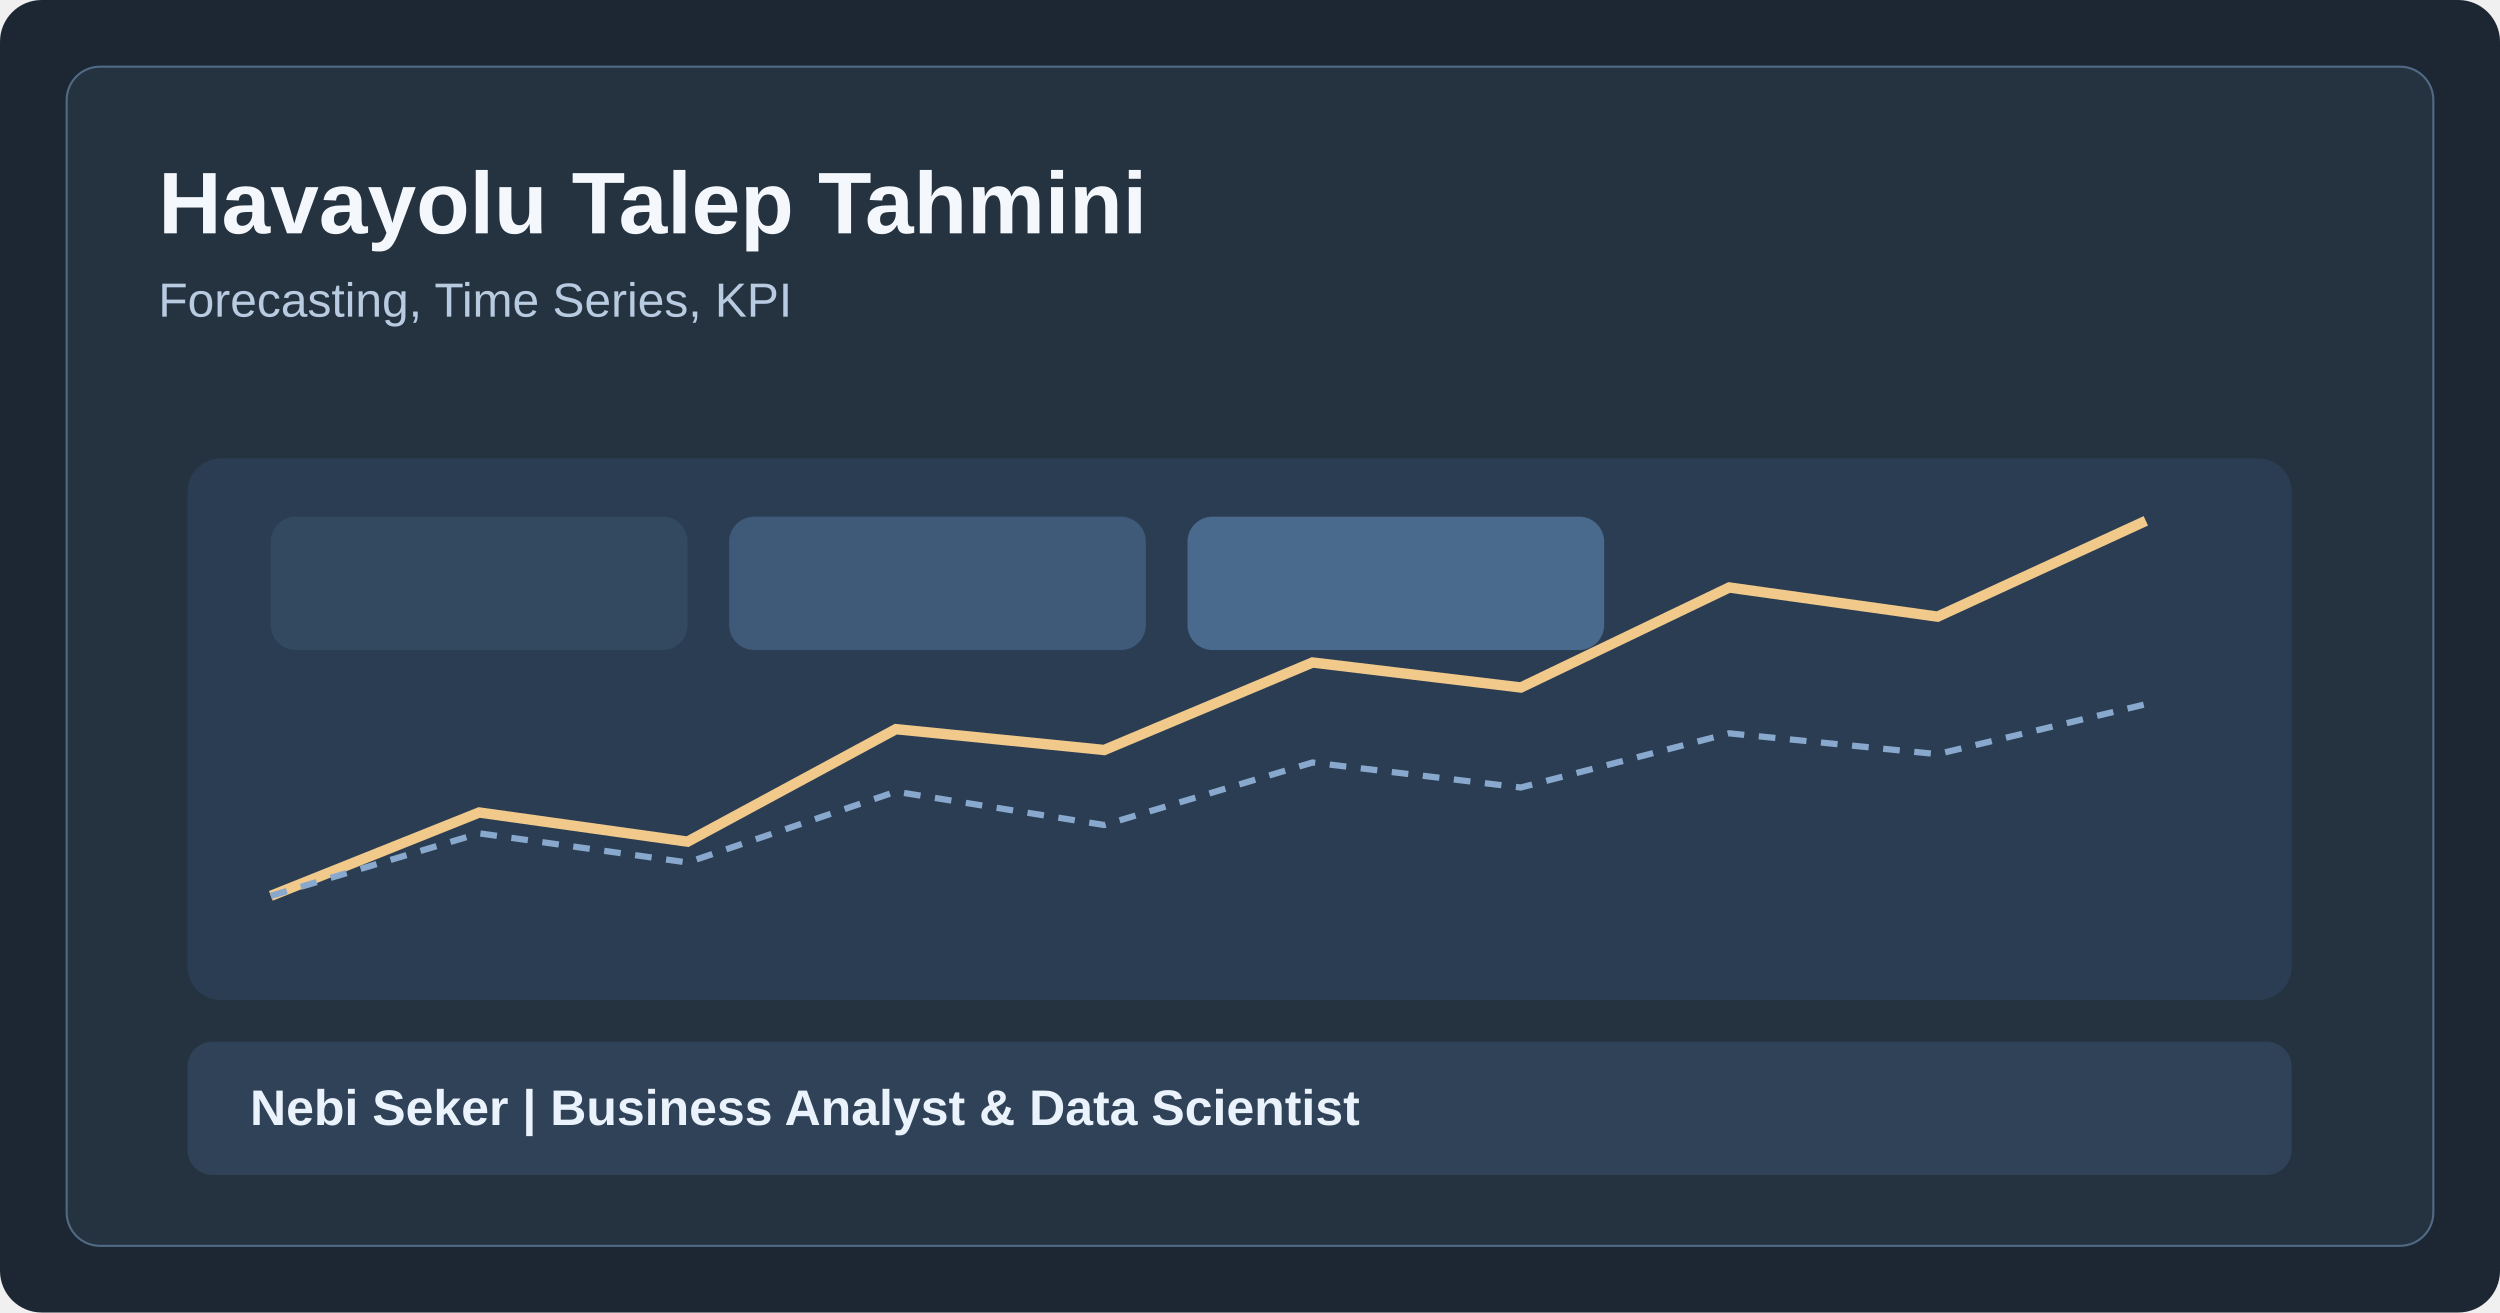
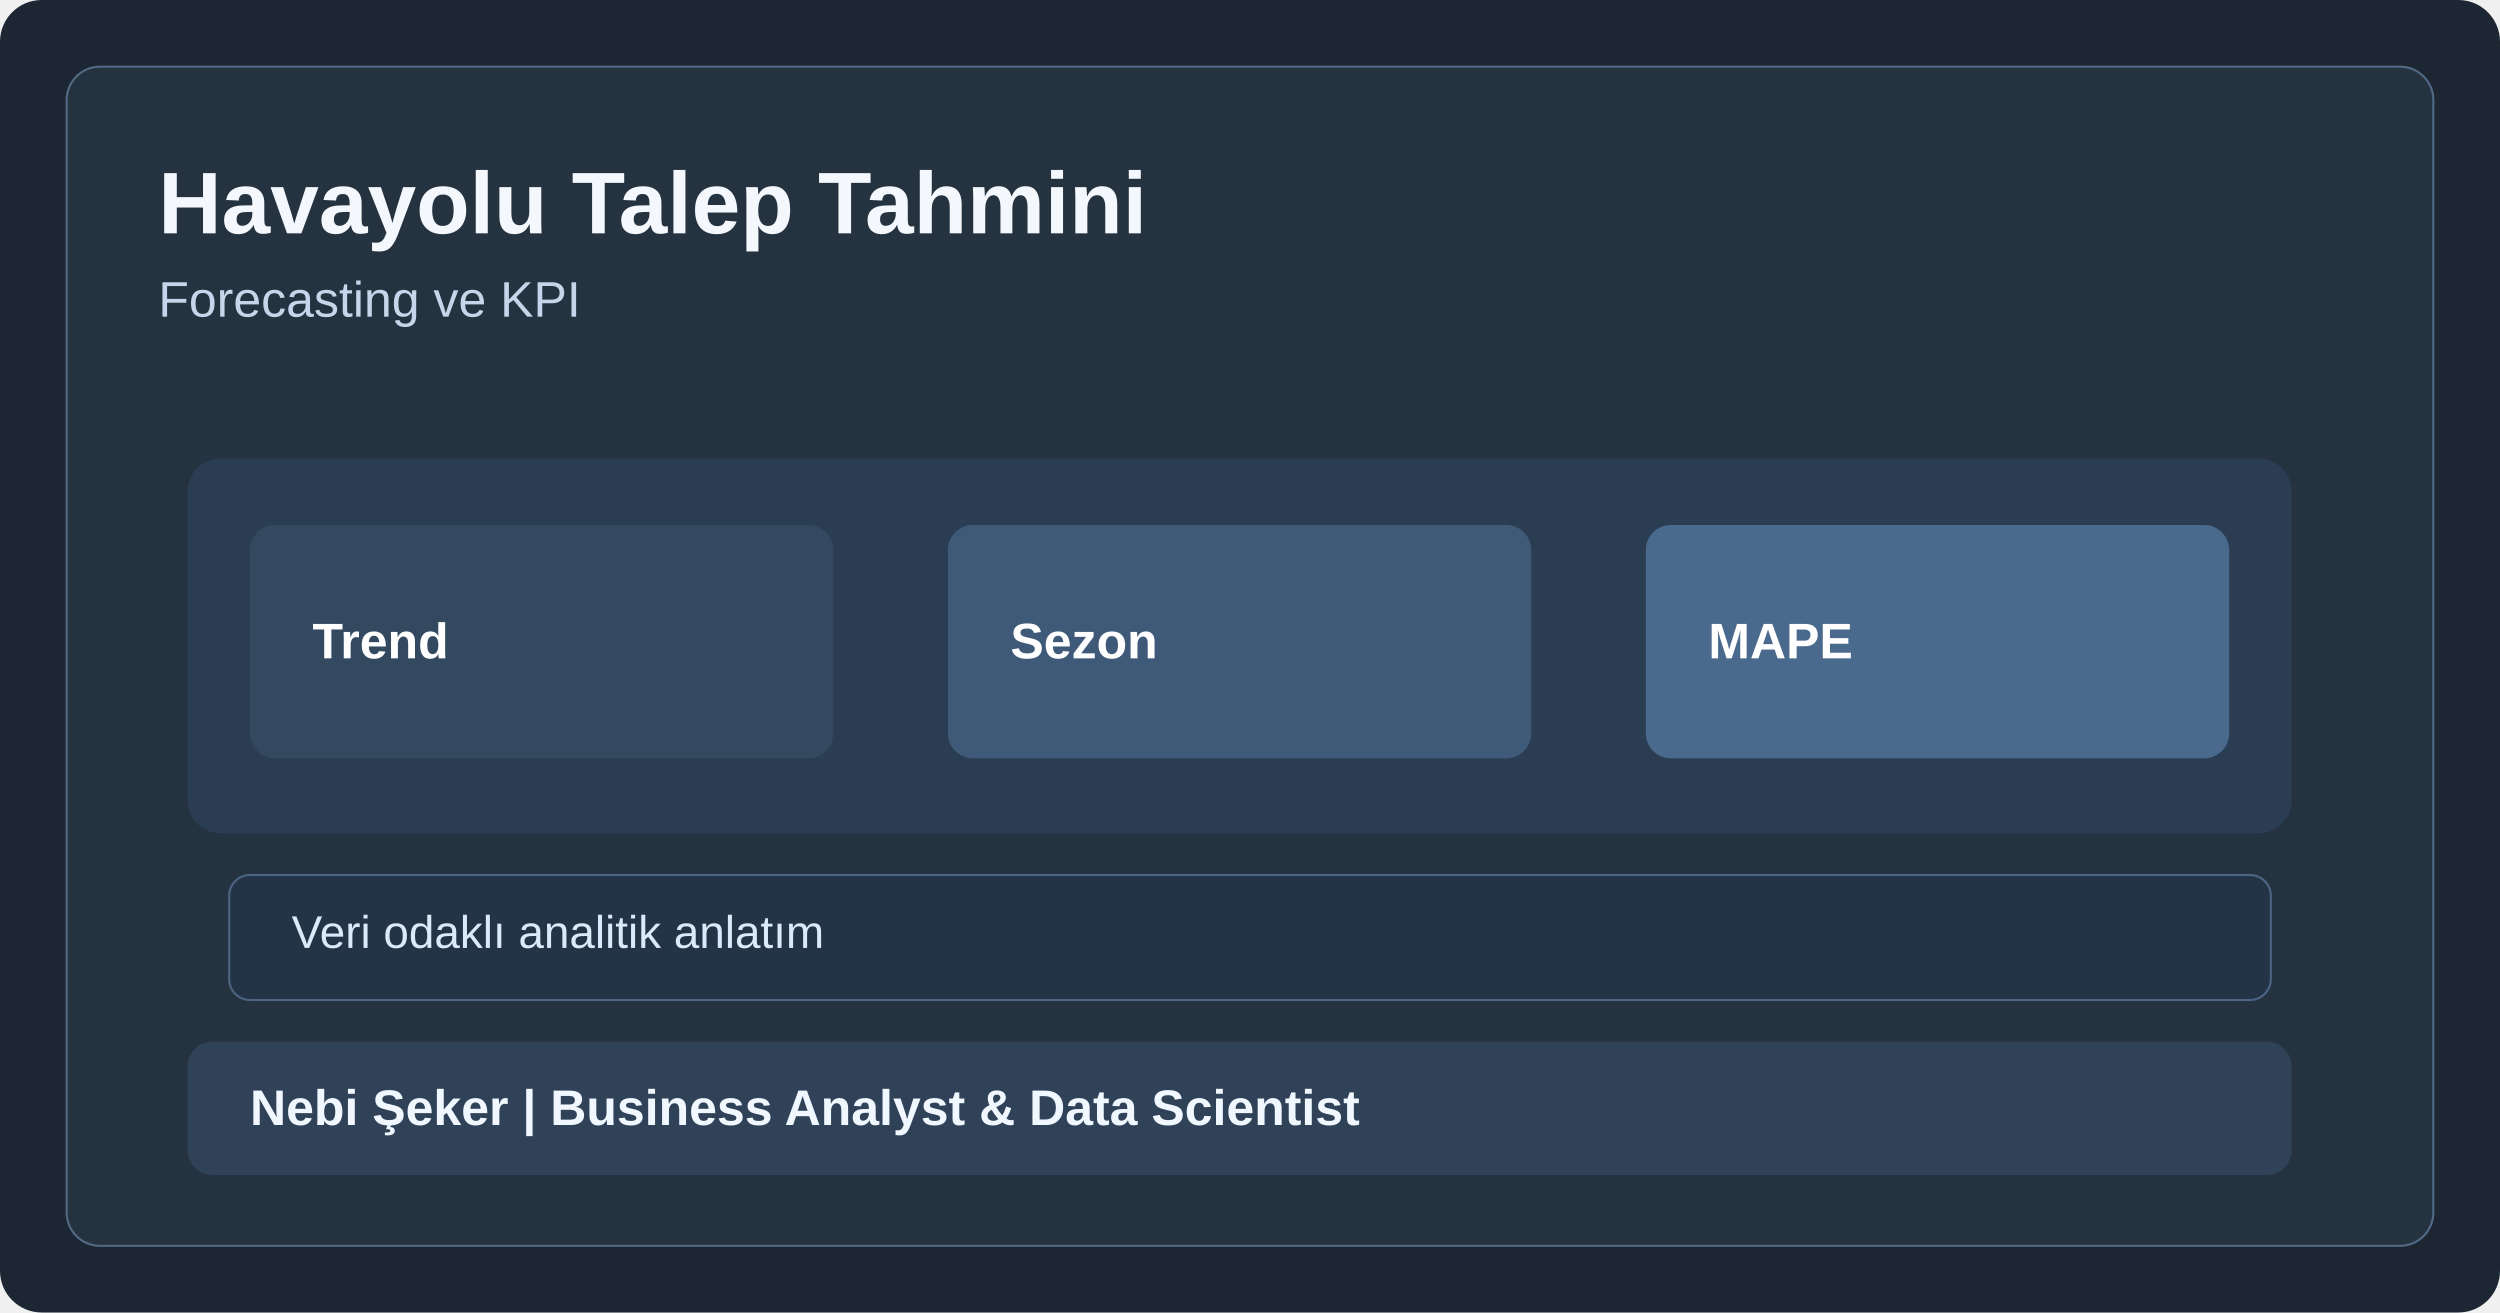
<svg xmlns="http://www.w3.org/2000/svg" width="1200" height="630" viewBox="0 0 1200 630">
  <rect width="1200" height="630" rx="20" fill="#1d2733" />
  <rect x="32" y="32" width="1136" height="566" rx="16" fill="#253240" stroke="#516a85" />
  <text x="76" y="112" fill="#f4f8fc" font-size="42" font-family="Arial" font-weight="700">Havayolu Talep Tahmini</text>
-   <text x="76" y="152" fill="#b8cbe0" font-size="23" font-family="Arial">Forecasting, Time Series, KPI</text>
-   <rect x="90" y="220" width="1010" height="260" rx="16" fill="#2b3d52" />
-   <path d="M130 430L230 390L330 404L430 350L530 360L630 318L730 330L830 282L930 296L1030 250" stroke="#f1c98b" stroke-width="5" fill="none" />
-   <path d="M130 430L230 400L330 414L430 380L530 396L630 366L730 378L830 352L930 362L1030 338" stroke="#88a9cd" stroke-width="3" fill="none" stroke-dasharray="8 7" />
-   <rect x="130" y="248" width="200" height="64" rx="12" fill="#334960" />
-   <rect x="350" y="248" width="200" height="64" rx="12" fill="#3f5a78" />
-   <rect x="570" y="248" width="200" height="64" rx="12" fill="#4a6a8d" />
+   <text x="76" y="152" fill="#c5d6ea" font-size="24" font-family="Arial">Forecasting ve KPI</text>
+   <rect x="90" y="220" width="1010" height="180" rx="16" fill="#2b3d52" />
+   <rect x="120" y="252" width="280" height="112" rx="12" fill="#334960" />
+   <rect x="455" y="252" width="280" height="112" rx="12" fill="#3f5a78" />
+   <rect x="790" y="252" width="280" height="112" rx="12" fill="#4a6a8d" />
+   <text x="150" y="316" fill="#ffffff" font-size="24" font-family="Arial" font-weight="700">Trend</text>
+   <text x="485" y="316" fill="#ffffff" font-size="24" font-family="Arial" font-weight="700">Sezon</text>
+   <text x="820" y="316" fill="#ffffff" font-size="24" font-family="Arial" font-weight="700">MAPE</text>
+   <rect x="110" y="420" width="980" height="60" rx="10" fill="#233446" stroke="#4b6582" />
+   <text x="140" y="455" fill="#dbe9f8" font-size="22" font-family="Arial">Veri odaklı analitik anlatım</text>
  <rect x="90" y="500" width="1010" height="64" rx="12" fill="#2f4257" />
-   <text x="120" y="540" fill="#eaf2fb" font-size="24" font-family="Arial" font-weight="700">Nebi Seker | Business Analyst &amp; Data Scientist</text>
+   <text x="120" y="540" fill="#f1f7ff" font-size="24" font-family="Arial" font-weight="700">Nebi Şeker | Business Analyst &amp; Data Scientist</text>
</svg>
